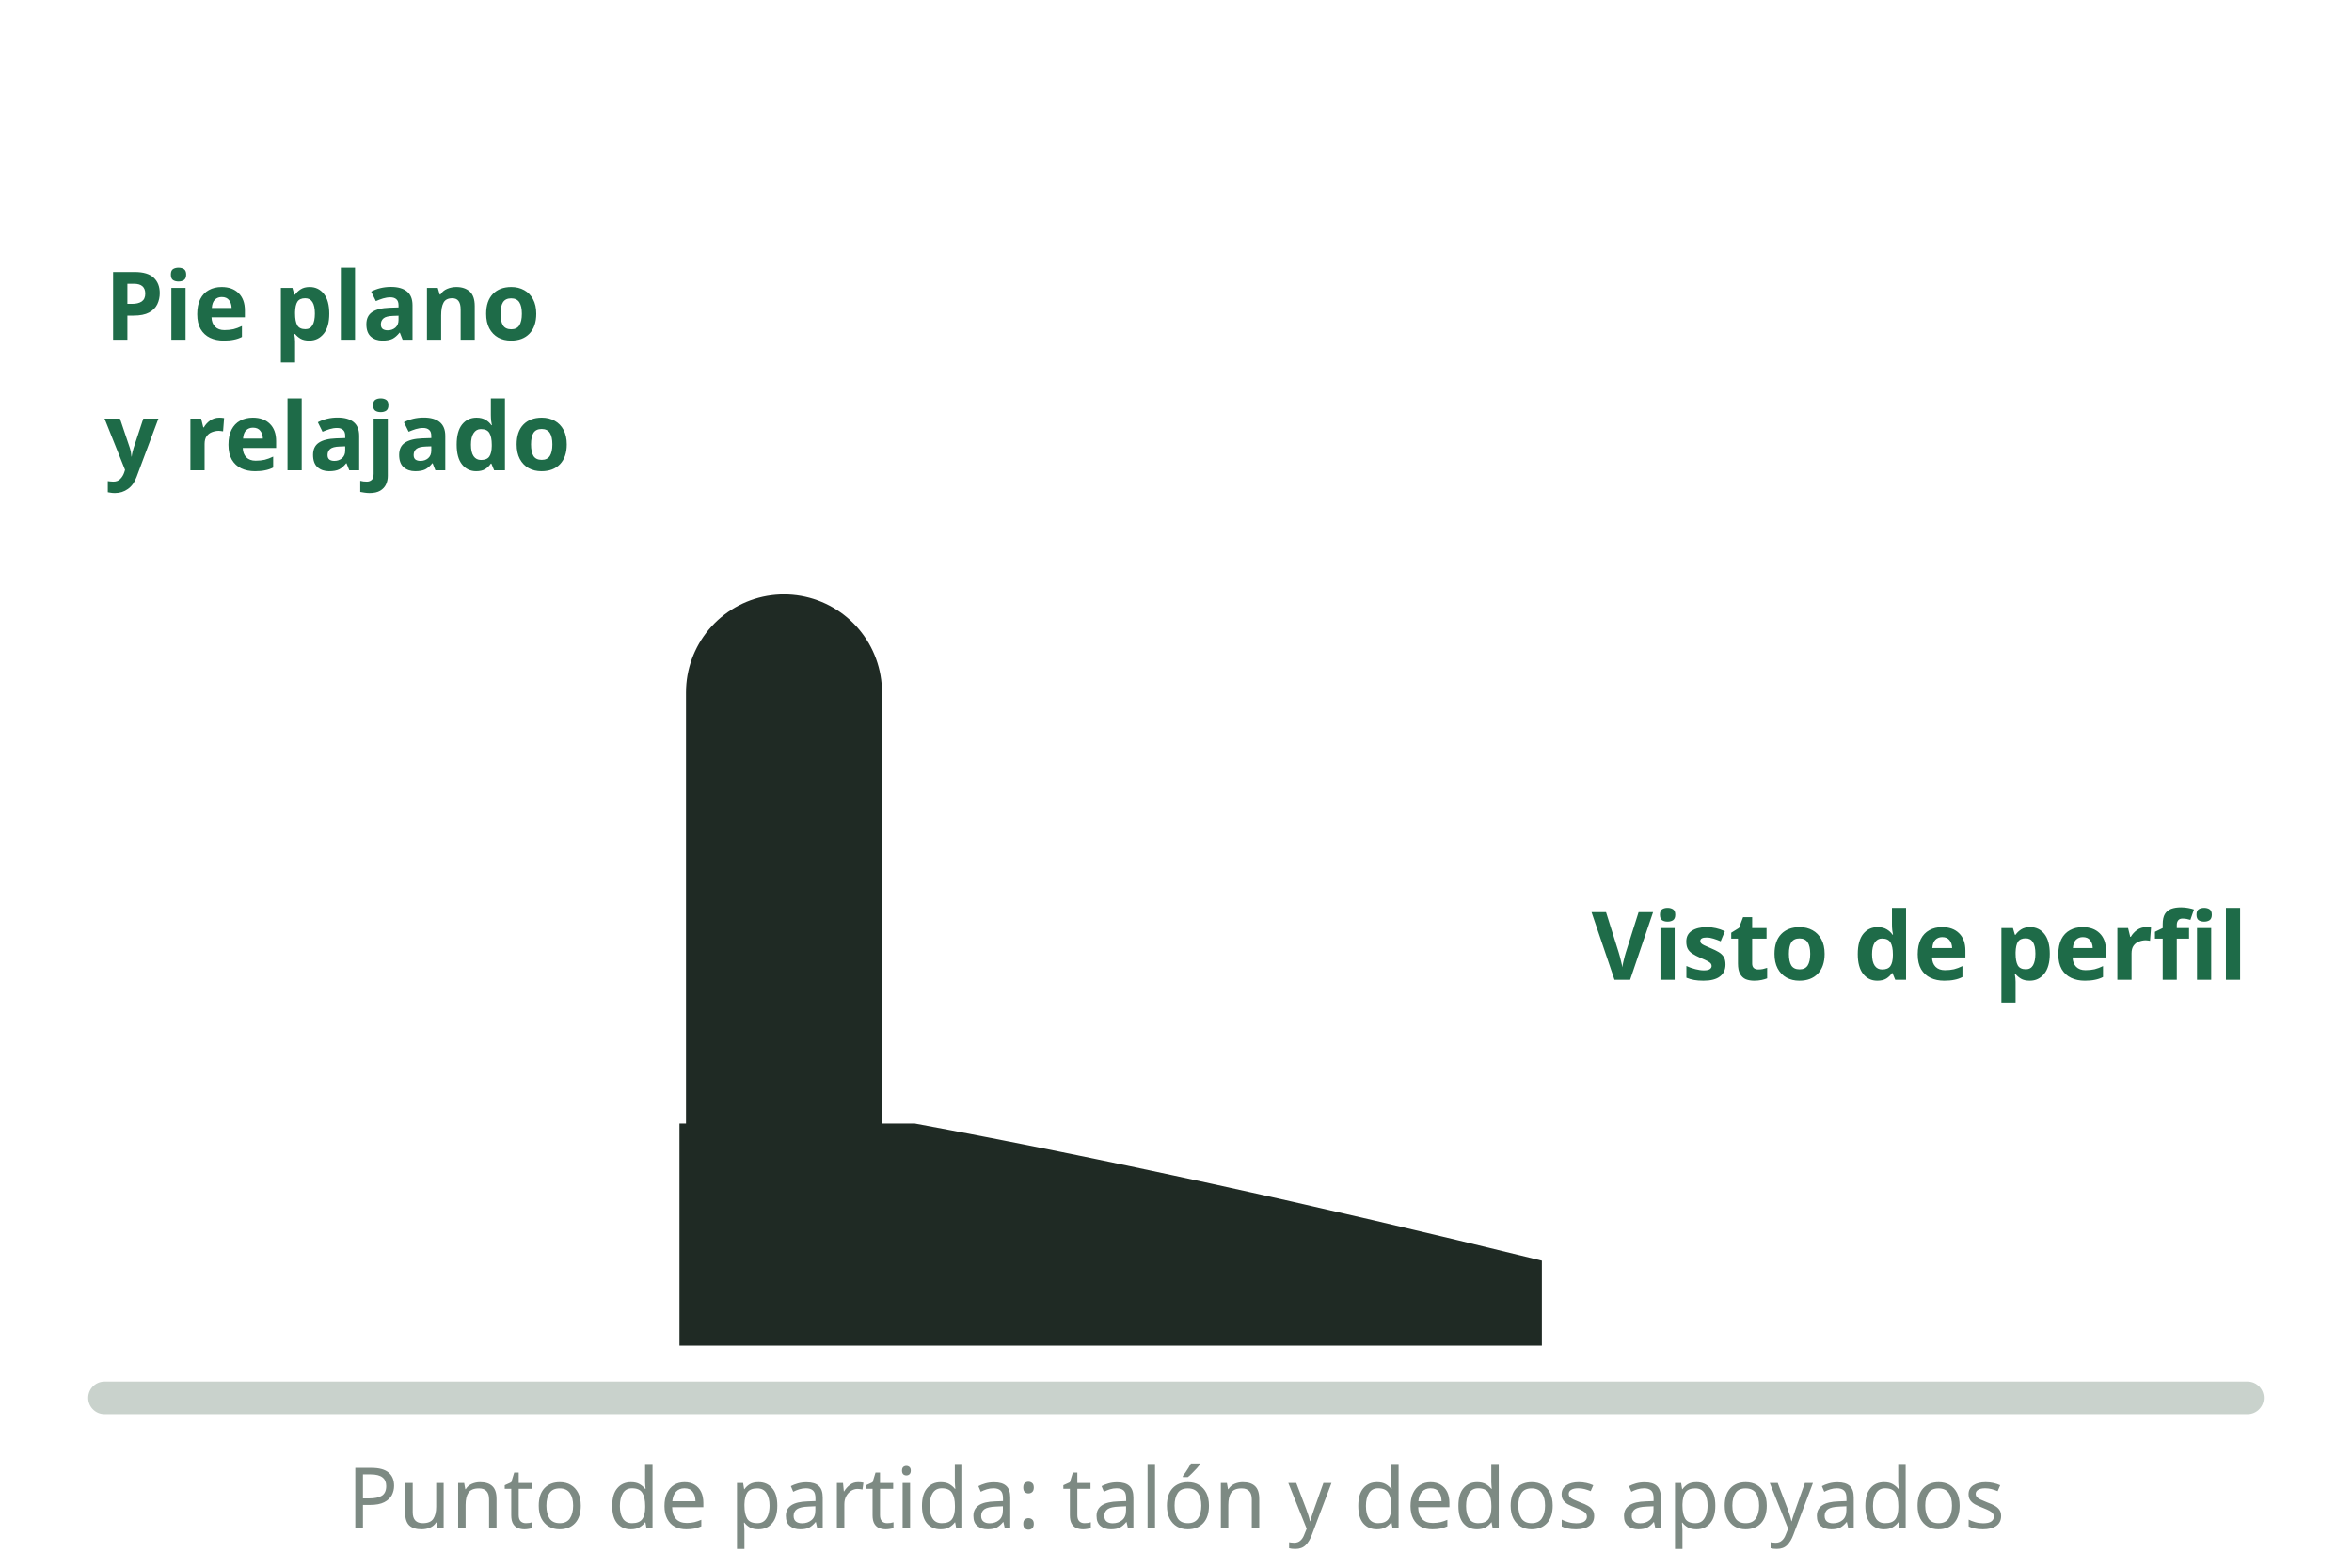
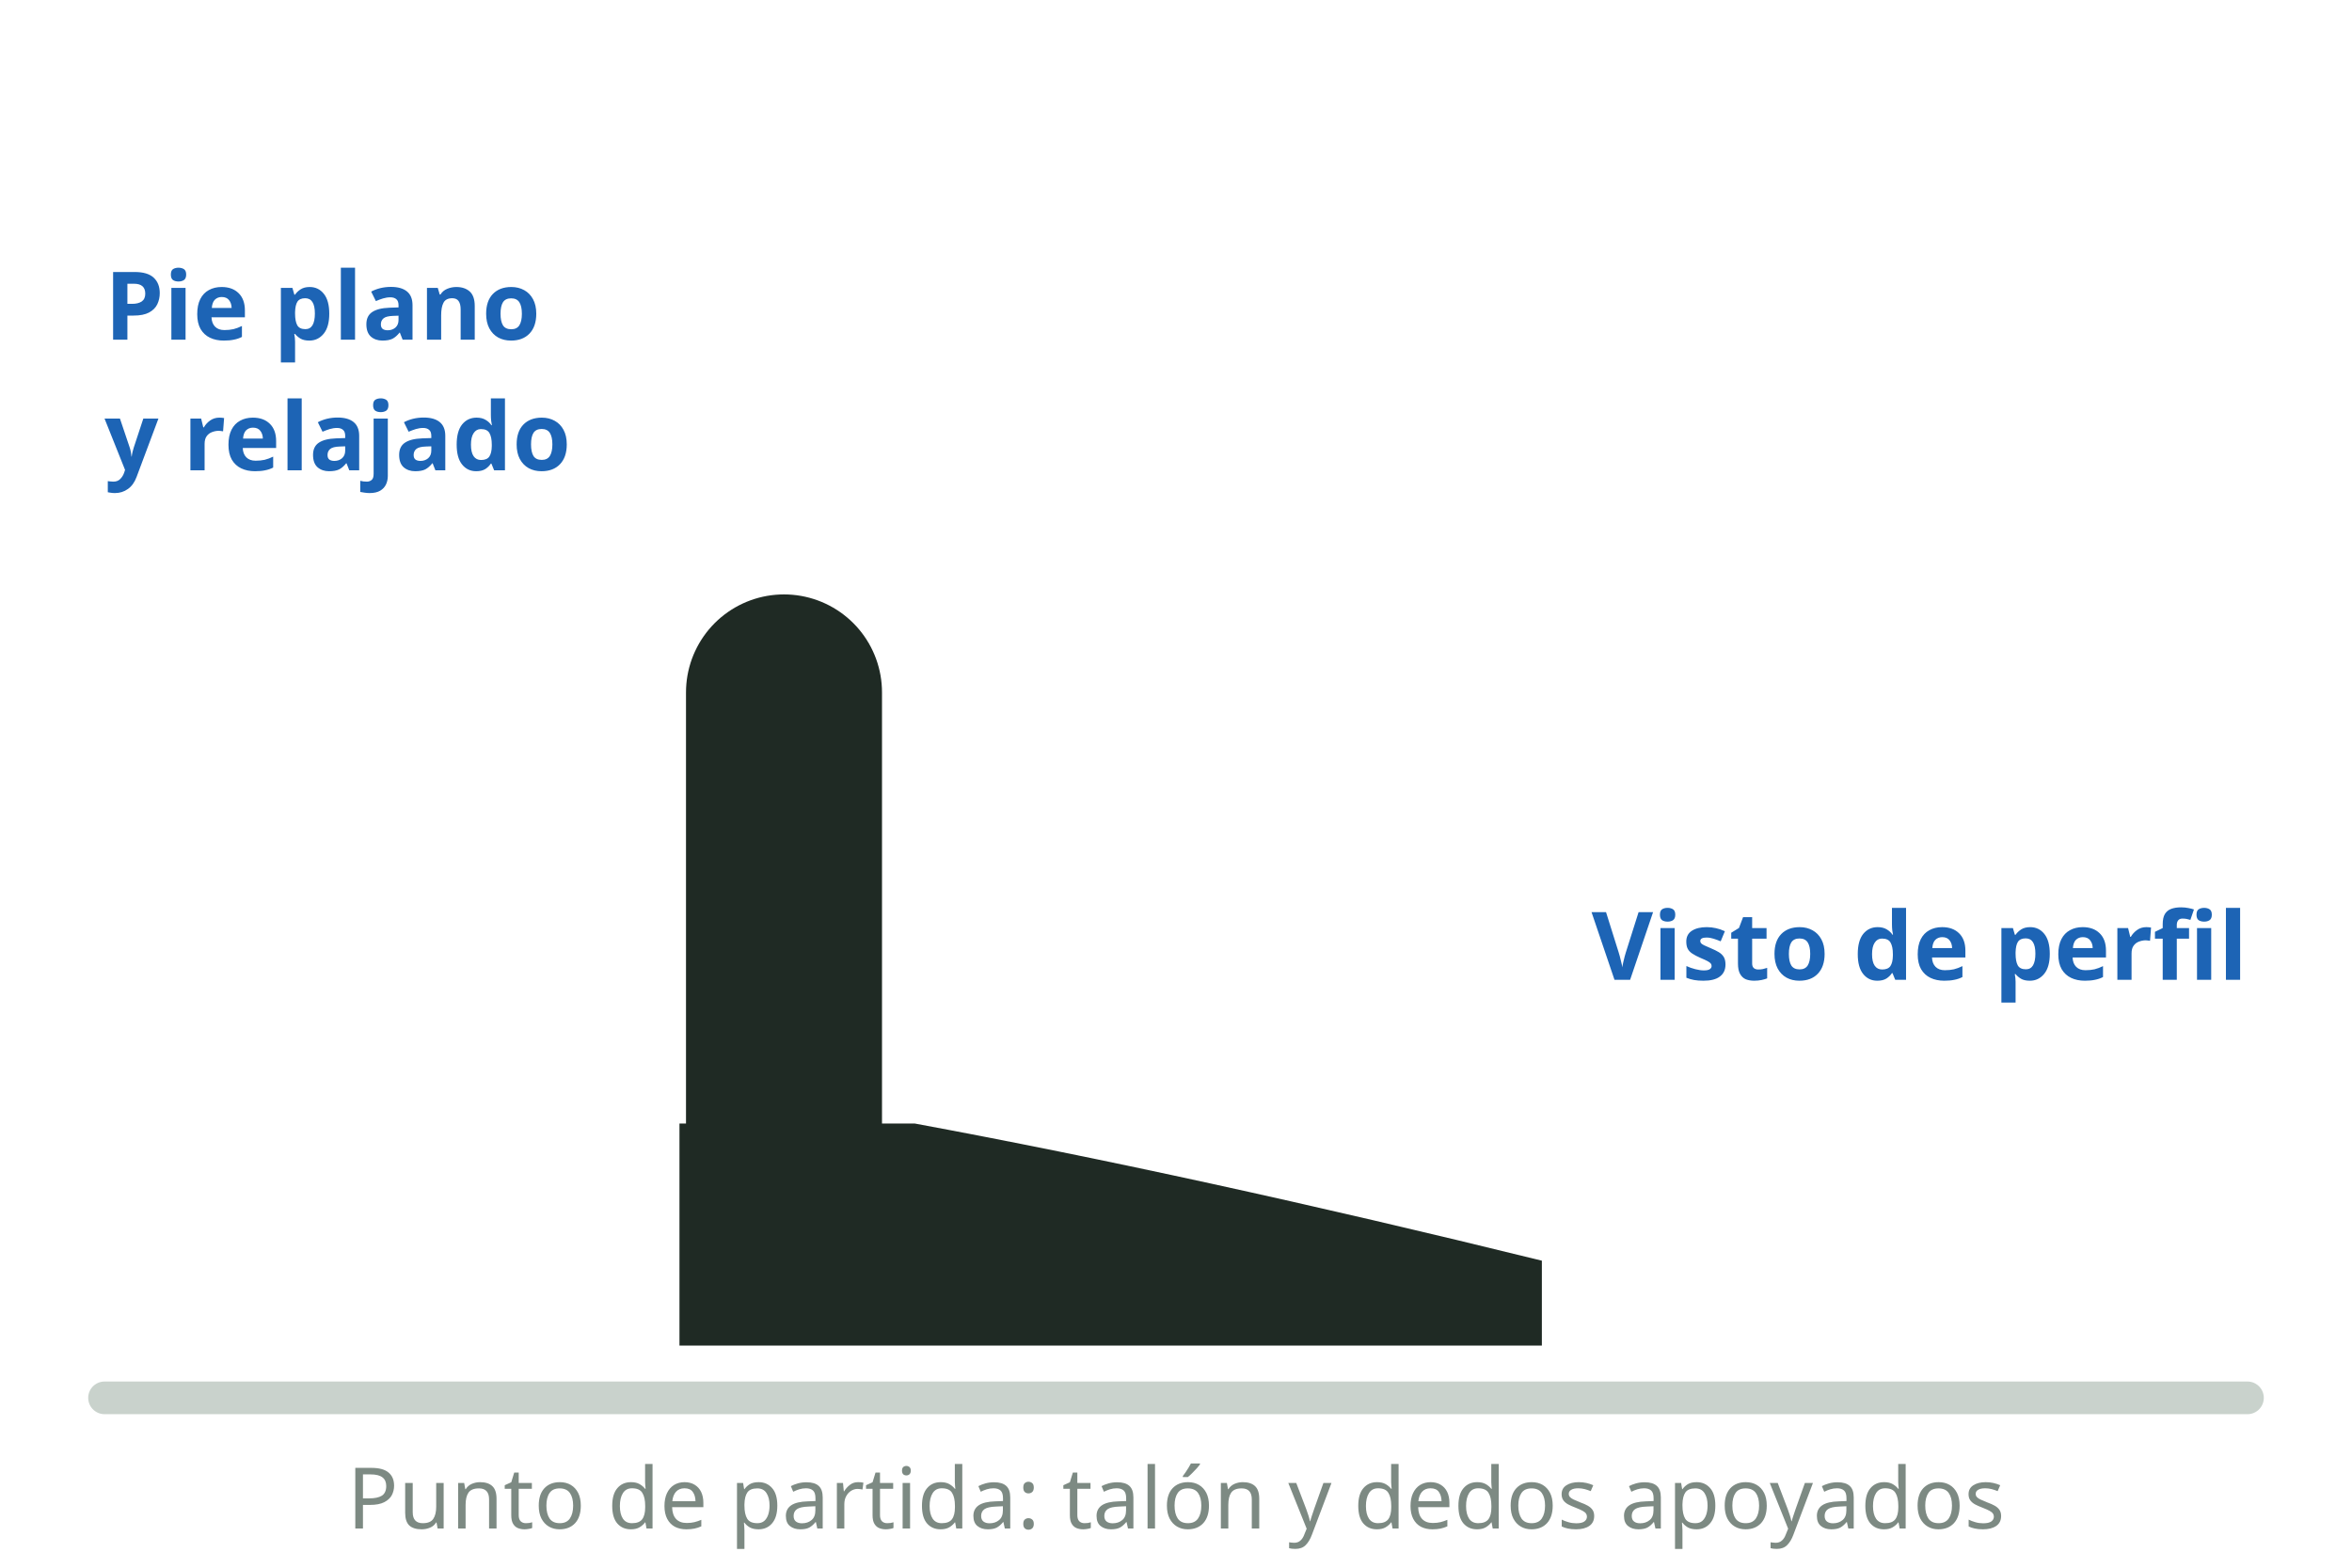
<svg xmlns="http://www.w3.org/2000/svg" viewBox="0 0 360 240" width="360" height="240" role="img" aria-label="Pie apoyado de perfil: talon y dedos en el suelo, arco descansado">
  <style>
-     .izq { font: 700 14.5px system-ui, sans-serif; fill: #1E6B48; text-anchor: start }
-     .der { font: 700 14.5px system-ui, sans-serif; fill: #1E6B48; text-anchor: end }
-     .cen { font: 700 14.5px system-ui, sans-serif; fill: #1E6B48; text-anchor: middle }
+     .izq { font: 700 14.5px system-ui, sans-serif; fill: #1D64B5; text-anchor: start }
+     .der { font: 700 14.5px system-ui, sans-serif; fill: #1D64B5; text-anchor: end }
+     .cen { font: 700 14.5px system-ui, sans-serif; fill: #1D64B5; text-anchor: middle }
    .mal { font: 700 14.5px system-ui, sans-serif; fill: #c4634f; text-anchor: middle }
    .pie { font: 400 13px system-ui, sans-serif; fill: #7d8a83; text-anchor: middle }
  </style>
  <line x1="16" y1="214" x2="344" y2="214" stroke="#c9d2cc" stroke-width="5" stroke-linecap="round" />
  <path d="M120 176 L120 106" stroke="#1f2a24" stroke-width="30" stroke-linecap="round" fill="none" />
  <path d="M104 206 L104 172 L140 172 Q183.2 180 236 193 L236 206 Q172.64 206 140 206 Z" fill="#1f2a24" />
  <path d="M104 214 L236 214" stroke="#c9d2cc" stroke-width="4" stroke-dasharray="9 9" stroke-linecap="round" fill="none" />
  <text class="izq" x="16" y="52">Pie plano</text>
  <text class="izq" x="16" y="72">y relajado</text>
  <text class="der" x="344" y="150">Visto de perfil</text>
  <text class="pie" x="180" y="234">Punto de partida: talón y dedos apoyados</text>
</svg>
